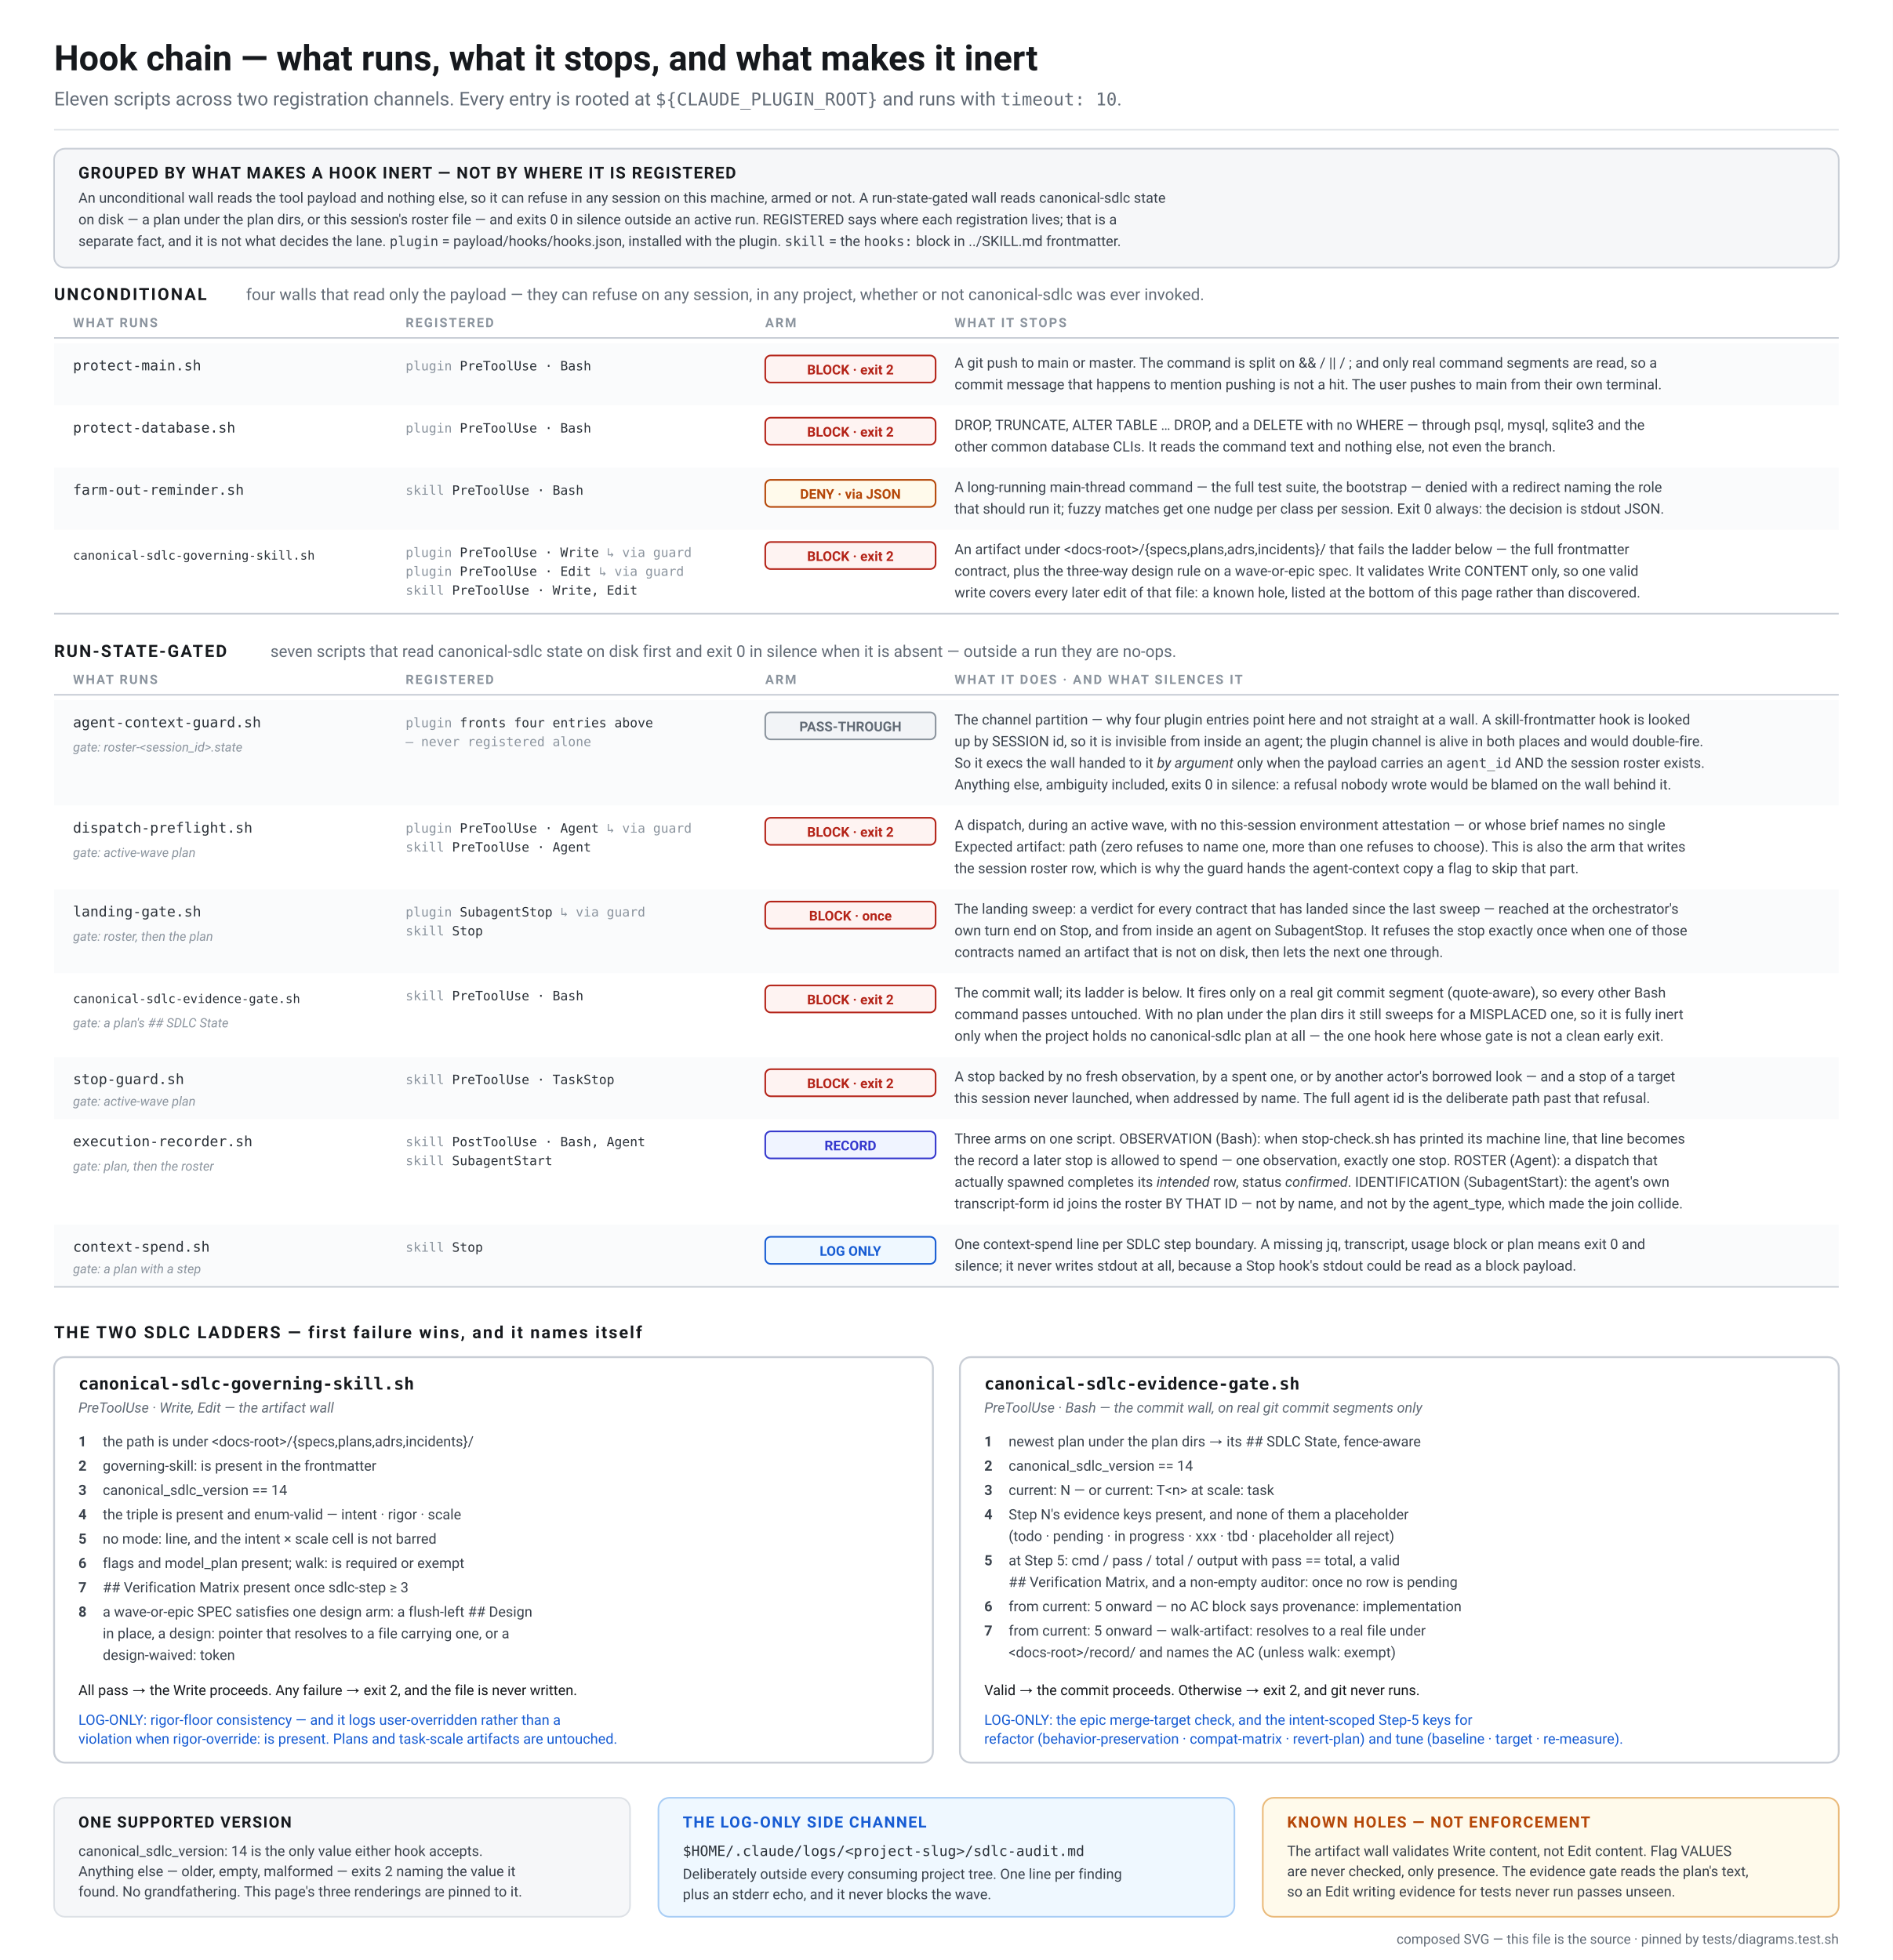
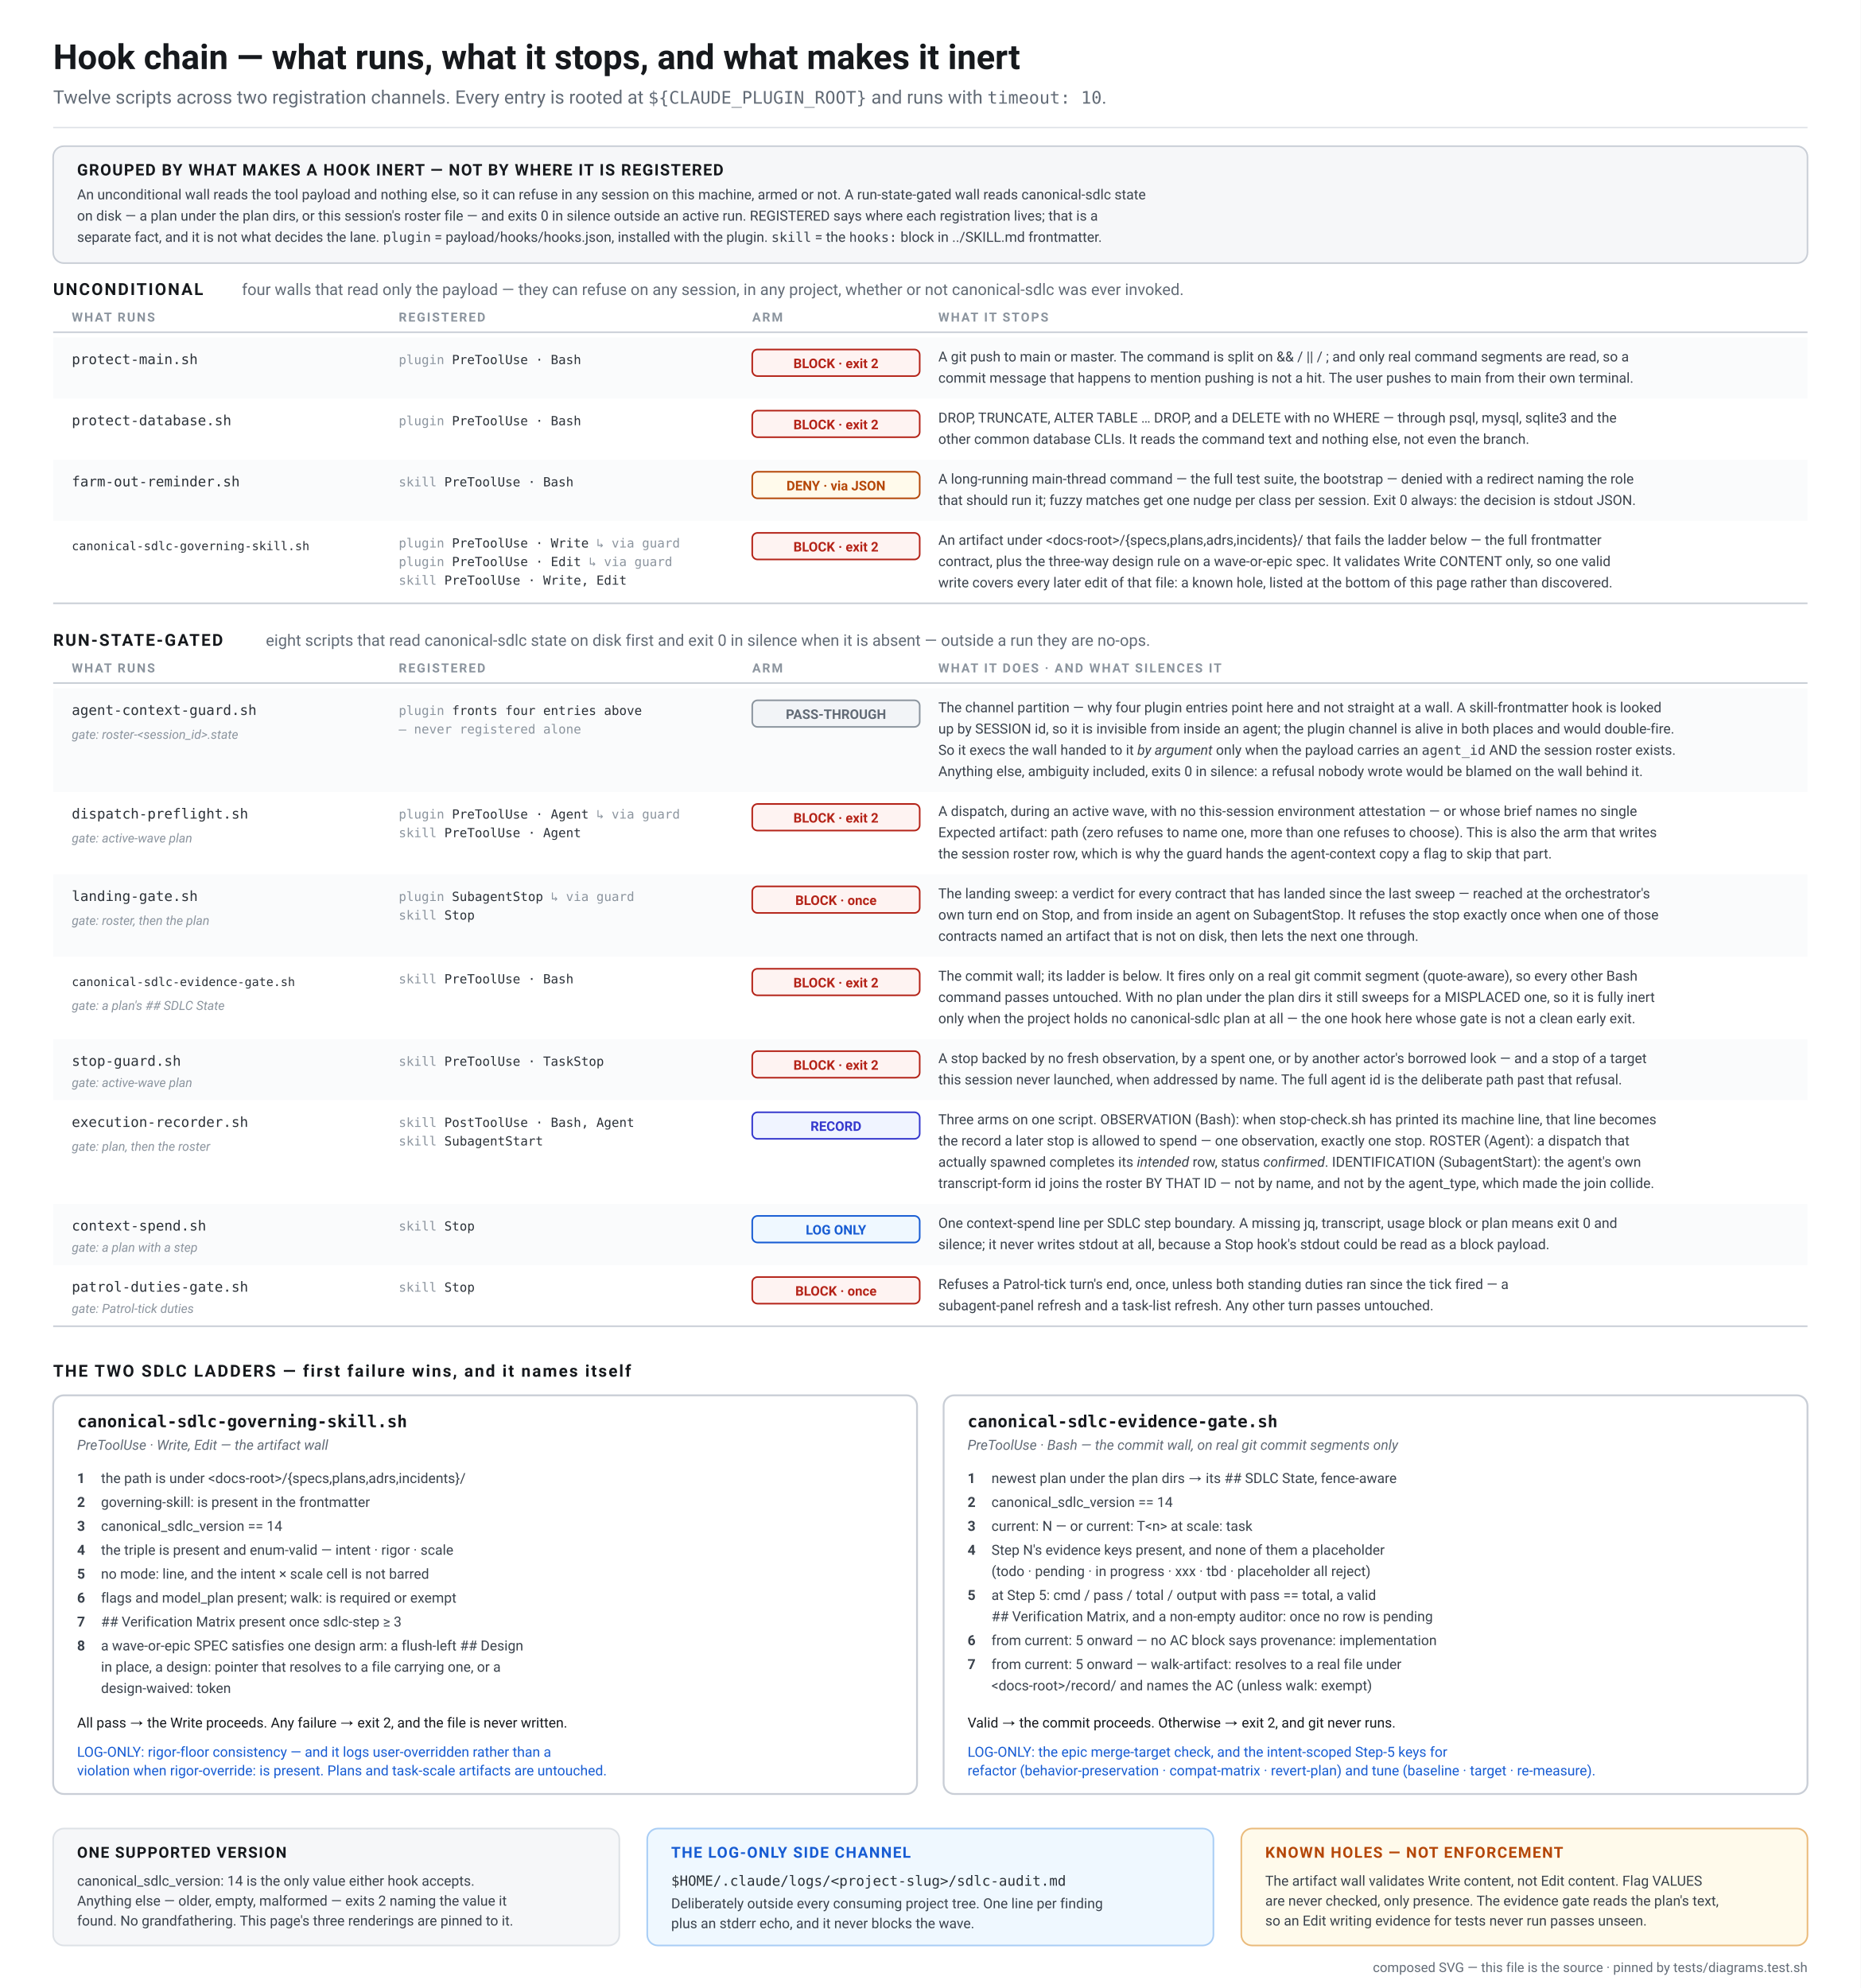
- <svg xmlns="http://www.w3.org/2000/svg" width="1400" height="1450" viewBox="0 0 1400 1450" font-family="ui-sans-serif, -apple-system, BlinkMacSystemFont, 'Segoe UI', Roboto, Helvetica, Arial, sans-serif">
-   <rect x="0" y="0" width="1400" height="1450" fill="#ffffff" />
+ <svg xmlns="http://www.w3.org/2000/svg" width="1400" height="1496" viewBox="0 0 1400 1496" font-family="ui-sans-serif, -apple-system, BlinkMacSystemFont, 'Segoe UI', Roboto, Helvetica, Arial, sans-serif">
+   <rect x="0" y="0" width="1400" height="1496" fill="#ffffff" />
  <text x="40" y="52" font-size="26" font-weight="700" fill="#16191d">Hook chain — what runs, what it stops, and what makes it inert</text>
-   <text x="40" y="78" font-size="14" fill="#626b76">Eleven scripts across two registration channels. Every entry is rooted at <tspan font-family="ui-monospace, SFMono-Regular, Menlo, Consolas, monospace" font-size="13">${CLAUDE_PLUGIN_ROOT}</tspan> and runs with <tspan font-family="ui-monospace, SFMono-Regular, Menlo, Consolas, monospace" font-size="13">timeout: 10</tspan>.</text>
+   <text x="40" y="78" font-size="14" fill="#626b76">Twelve scripts across two registration channels. Every entry is rooted at <tspan font-family="ui-monospace, SFMono-Regular, Menlo, Consolas, monospace" font-size="13">${CLAUDE_PLUGIN_ROOT}</tspan> and runs with <tspan font-family="ui-monospace, SFMono-Regular, Menlo, Consolas, monospace" font-size="13">timeout: 10</tspan>.</text>
  <line x1="40" y1="96" x2="1360" y2="96" stroke="#dde1e6" stroke-width="1" />
  <rect x="40" y="110" width="1320" height="88" rx="8" fill="#f6f7f9" stroke="#c9ced6" stroke-width="1.2" />
  <text x="58" y="132" font-size="12" font-weight="700" letter-spacing="0.8" fill="#16191d">GROUPED BY WHAT MAKES A HOOK INERT — NOT BY WHERE IT IS REGISTERED</text>
  <text x="58" y="150" font-size="10.5" fill="#3a424c">An unconditional wall reads the tool payload and nothing else, so it can refuse in any session on this machine, armed or not. A run-state-gated wall reads canonical-sdlc state</text>
  <text x="58" y="166" font-size="10.5" fill="#3a424c">on disk — a plan under the plan dirs, or this session's roster file — and exits 0 in silence outside an active run. REGISTERED says where each registration lives; that is a</text>
  <text x="58" y="182" font-size="10.5" fill="#3a424c">separate fact, and it is not what decides the lane. <tspan font-family="ui-monospace, SFMono-Regular, Menlo, Consolas, monospace" font-size="10">plugin</tspan> = payload/hooks/hooks.json, installed with the plugin. <tspan font-family="ui-monospace, SFMono-Regular, Menlo, Consolas, monospace" font-size="10">skill</tspan> = the <tspan font-family="ui-monospace, SFMono-Regular, Menlo, Consolas, monospace" font-size="10">hooks:</tspan> block in ../SKILL.md frontmatter.</text>
  <text x="40" y="222" font-size="12.5" font-weight="700" letter-spacing="1.2" fill="#16191d">UNCONDITIONAL</text>
  <text x="182" y="222" font-size="12" fill="#626b76">four walls that read only the payload — they can refuse on any session, in any project, whether or not canonical-sdlc was ever invoked.</text>
  <text x="54" y="242" font-size="9.5" font-weight="700" letter-spacing="1.1" fill="#8b949e">WHAT RUNS</text>
  <text x="300" y="242" font-size="9.5" font-weight="700" letter-spacing="1.1" fill="#8b949e">REGISTERED</text>
  <text x="566" y="242" font-size="9.5" font-weight="700" letter-spacing="1.1" fill="#8b949e">ARM</text>
  <text x="706" y="242" font-size="9.5" font-weight="700" letter-spacing="1.1" fill="#8b949e">WHAT IT STOPS</text>
  <line x1="40" y1="250" x2="1360" y2="250" stroke="#c9ced6" stroke-width="1.2" />
  <rect x="40" y="254" width="1320" height="46" fill="#fafbfc" />
  <text x="54" y="274" font-size="10.5" font-family="ui-monospace, SFMono-Regular, Menlo, Consolas, monospace" fill="#2b3138">protect-main.sh</text>
  <text class="hook-entry" data-event="PreToolUse" data-matcher="Bash" data-guard="" data-hook="protect-main.sh" x="300" y="274" font-size="9.5" font-family="ui-monospace, SFMono-Regular, Menlo, Consolas, monospace" fill="#2b3138">
    <tspan fill="#8b949e">plugin</tspan> PreToolUse · Bash</text>
  <rect x="566" y="263" width="126" height="20" rx="4" fill="#fef3f2" stroke="#b42318" stroke-width="1.2" />
  <text x="629" y="277" font-size="10" font-weight="600" fill="#b42318" text-anchor="middle">BLOCK · exit 2</text>
  <text x="706" y="272" font-size="10.5" fill="#3a424c">A git push to main or master. The command is split on &amp;&amp; / || / ; and only real command segments are read, so a</text>
  <text x="706" y="288" font-size="10.5" fill="#3a424c">commit message that happens to mention pushing is not a hit. The user pushes to main from their own terminal.</text>
  <rect x="40" y="300" width="1320" height="46" fill="#ffffff" />
  <text x="54" y="320" font-size="10.5" font-family="ui-monospace, SFMono-Regular, Menlo, Consolas, monospace" fill="#2b3138">protect-database.sh</text>
  <text class="hook-entry" data-event="PreToolUse" data-matcher="Bash" data-guard="" data-hook="protect-database.sh" x="300" y="320" font-size="9.5" font-family="ui-monospace, SFMono-Regular, Menlo, Consolas, monospace" fill="#2b3138">
    <tspan fill="#8b949e">plugin</tspan> PreToolUse · Bash</text>
  <rect x="566" y="309" width="126" height="20" rx="4" fill="#fef3f2" stroke="#b42318" stroke-width="1.2" />
  <text x="629" y="323" font-size="10" font-weight="600" fill="#b42318" text-anchor="middle">BLOCK · exit 2</text>
  <text x="706" y="318" font-size="10.5" fill="#3a424c">DROP, TRUNCATE, ALTER TABLE … DROP, and a DELETE with no WHERE — through psql, mysql, sqlite3 and the</text>
  <text x="706" y="334" font-size="10.5" fill="#3a424c">other common database CLIs. It reads the command text and nothing else, not even the branch.</text>
  <rect x="40" y="346" width="1320" height="46" fill="#fafbfc" />
  <text x="54" y="366" font-size="10.5" font-family="ui-monospace, SFMono-Regular, Menlo, Consolas, monospace" fill="#2b3138">farm-out-reminder.sh</text>
  <text class="armed-entry" data-hook="farm-out-reminder.sh" x="300" y="366" font-size="9.5" font-family="ui-monospace, SFMono-Regular, Menlo, Consolas, monospace" fill="#2b3138">
    <tspan fill="#8b949e">skill</tspan> PreToolUse · Bash</text>
  <rect x="566" y="355" width="126" height="20" rx="4" fill="#fffaeb" stroke="#b54708" stroke-width="1.2" />
  <text x="629" y="369" font-size="10" font-weight="600" fill="#b54708" text-anchor="middle">DENY · via JSON</text>
  <text x="706" y="364" font-size="10.5" fill="#3a424c">A long-running main-thread command — the full test suite, the bootstrap — denied with a redirect naming the role</text>
  <text x="706" y="380" font-size="10.5" fill="#3a424c">that should run it; fuzzy matches get one nudge per class per session. Exit 0 always: the decision is stdout JSON.</text>
  <rect x="40" y="392" width="1320" height="62" fill="#ffffff" />
  <text x="54" y="414" font-size="9" font-family="ui-monospace, SFMono-Regular, Menlo, Consolas, monospace" fill="#2b3138">canonical-sdlc-governing-skill.sh</text>
  <text class="hook-entry" data-event="PreToolUse" data-matcher="Write" data-guard="agent-context-guard.sh" data-hook="canonical-sdlc-governing-skill.sh" x="300" y="412" font-size="9.5" font-family="ui-monospace, SFMono-Regular, Menlo, Consolas, monospace" fill="#2b3138">
    <tspan fill="#8b949e">plugin</tspan> PreToolUse · Write <tspan fill="#8b949e">↳ via guard</tspan>
  </text>
  <text class="hook-entry" data-event="PreToolUse" data-matcher="Edit" data-guard="agent-context-guard.sh" data-hook="canonical-sdlc-governing-skill.sh" x="300" y="426" font-size="9.5" font-family="ui-monospace, SFMono-Regular, Menlo, Consolas, monospace" fill="#2b3138">
    <tspan fill="#8b949e">plugin</tspan> PreToolUse · Edit <tspan fill="#8b949e">↳ via guard</tspan>
  </text>
  <text class="armed-entry" data-hook="canonical-sdlc-governing-skill.sh" x="300" y="440" font-size="9.5" font-family="ui-monospace, SFMono-Regular, Menlo, Consolas, monospace" fill="#2b3138">
    <tspan fill="#8b949e">skill</tspan> PreToolUse · Write, Edit</text>
  <rect x="566" y="401" width="126" height="20" rx="4" fill="#fef3f2" stroke="#b42318" stroke-width="1.2" />
  <text x="629" y="415" font-size="10" font-weight="600" fill="#b42318" text-anchor="middle">BLOCK · exit 2</text>
  <text x="706" y="410" font-size="10.5" fill="#3a424c">An artifact under &lt;docs-root&gt;/{specs,plans,adrs,incidents}/ that fails the ladder below — the full frontmatter</text>
  <text x="706" y="426" font-size="10.5" fill="#3a424c">contract, plus the three-way design rule on a wave-or-epic spec. It validates Write CONTENT only, so one valid</text>
  <text x="706" y="442" font-size="10.5" fill="#3a424c">write covers every later edit of that file: a known hole, listed at the bottom of this page rather than discovered.</text>
  <line x1="40" y1="454" x2="1360" y2="454" stroke="#c9ced6" stroke-width="1.2" />
  <text x="40" y="486" font-size="12.5" font-weight="700" letter-spacing="1.2" fill="#16191d">RUN-STATE-GATED</text>
-   <text x="200" y="486" font-size="12" fill="#626b76">seven scripts that read canonical-sdlc state on disk first and exit 0 in silence when it is absent — outside a run they are no-ops.</text>
+   <text x="200" y="486" font-size="12" fill="#626b76">eight scripts that read canonical-sdlc state on disk first and exit 0 in silence when it is absent — outside a run they are no-ops.</text>
  <text x="54" y="506" font-size="9.5" font-weight="700" letter-spacing="1.1" fill="#8b949e">WHAT RUNS</text>
  <text x="300" y="506" font-size="9.5" font-weight="700" letter-spacing="1.1" fill="#8b949e">REGISTERED</text>
  <text x="566" y="506" font-size="9.5" font-weight="700" letter-spacing="1.1" fill="#8b949e">ARM</text>
  <text x="706" y="506" font-size="9.5" font-weight="700" letter-spacing="1.1" fill="#8b949e">WHAT IT DOES · AND WHAT SILENCES IT</text>
  <line x1="40" y1="514" x2="1360" y2="514" stroke="#c9ced6" stroke-width="1.2" />
  <rect x="40" y="518" width="1320" height="78" fill="#fafbfc" />
  <text x="54" y="538" font-size="10.5" font-family="ui-monospace, SFMono-Regular, Menlo, Consolas, monospace" fill="#2b3138">agent-context-guard.sh</text>
  <text x="54" y="556" font-size="9.5" font-style="italic" fill="#8b949e">gate: roster-&lt;session_id&gt;.state</text>
  <text x="300" y="538" font-size="9.5" font-family="ui-monospace, SFMono-Regular, Menlo, Consolas, monospace" fill="#2b3138">
    <tspan fill="#8b949e">plugin</tspan> fronts four entries above</text>
  <text x="300" y="552" font-size="9.5" font-family="ui-monospace, SFMono-Regular, Menlo, Consolas, monospace" fill="#8b949e">— never registered alone</text>
  <rect x="566" y="527" width="126" height="20" rx="4" fill="#f2f4f7" stroke="#8b949e" stroke-width="1.2" />
  <text x="629" y="541" font-size="10" font-weight="600" fill="#626b76" text-anchor="middle">PASS-THROUGH</text>
  <text x="706" y="536" font-size="10.5" fill="#3a424c">The channel partition — why four plugin entries point here and not straight at a wall. A skill-frontmatter hook is looked</text>
  <text x="706" y="552" font-size="10.5" fill="#3a424c">up by SESSION id, so it is invisible from inside an agent; the plugin channel is alive in both places and would double-fire.</text>
  <text x="706" y="568" font-size="10.5" fill="#3a424c">So it execs the wall handed to it <tspan font-style="italic">by argument</tspan> only when the payload carries an <tspan font-family="ui-monospace, SFMono-Regular, Menlo, Consolas, monospace" font-size="10">agent_id</tspan> AND the session roster exists.</text>
  <text x="706" y="584" font-size="10.5" fill="#3a424c">Anything else, ambiguity included, exits 0 in silence: a refusal nobody wrote would be blamed on the wall behind it.</text>
  <rect x="40" y="596" width="1320" height="62" fill="#ffffff" />
  <text x="54" y="616" font-size="10.5" font-family="ui-monospace, SFMono-Regular, Menlo, Consolas, monospace" fill="#2b3138">dispatch-preflight.sh</text>
  <text x="54" y="634" font-size="9.5" font-style="italic" fill="#8b949e">gate: active-wave plan</text>
  <text class="hook-entry" data-event="PreToolUse" data-matcher="Agent" data-guard="agent-context-guard.sh" data-hook="dispatch-preflight.sh" x="300" y="616" font-size="9.5" font-family="ui-monospace, SFMono-Regular, Menlo, Consolas, monospace" fill="#2b3138">
    <tspan fill="#8b949e">plugin</tspan> PreToolUse · Agent <tspan fill="#8b949e">↳ via guard</tspan>
  </text>
  <text class="armed-entry" data-hook="dispatch-preflight.sh" x="300" y="630" font-size="9.5" font-family="ui-monospace, SFMono-Regular, Menlo, Consolas, monospace" fill="#2b3138">
    <tspan fill="#8b949e">skill</tspan> PreToolUse · Agent</text>
  <rect x="566" y="605" width="126" height="20" rx="4" fill="#fef3f2" stroke="#b42318" stroke-width="1.2" />
  <text x="629" y="619" font-size="10" font-weight="600" fill="#b42318" text-anchor="middle">BLOCK · exit 2</text>
  <text x="706" y="614" font-size="10.5" fill="#3a424c">A dispatch, during an active wave, with no this-session environment attestation — or whose brief names no single</text>
  <text x="706" y="630" font-size="10.5" fill="#3a424c">Expected artifact: path (zero refuses to name one, more than one refuses to choose). This is also the arm that writes</text>
  <text x="706" y="646" font-size="10.5" fill="#3a424c">the session roster row, which is why the guard hands the agent-context copy a flag to skip that part.</text>
  <rect x="40" y="658" width="1320" height="62" fill="#fafbfc" />
  <text x="54" y="678" font-size="10.5" font-family="ui-monospace, SFMono-Regular, Menlo, Consolas, monospace" fill="#2b3138">landing-gate.sh</text>
  <text x="54" y="696" font-size="9.5" font-style="italic" fill="#8b949e">gate: roster, then the plan</text>
  <text class="hook-entry" data-event="SubagentStop" data-matcher="" data-guard="agent-context-guard.sh" data-hook="landing-gate.sh" x="300" y="678" font-size="9.5" font-family="ui-monospace, SFMono-Regular, Menlo, Consolas, monospace" fill="#2b3138">
    <tspan fill="#8b949e">plugin</tspan> SubagentStop <tspan fill="#8b949e">↳ via guard</tspan>
  </text>
  <text class="armed-entry" data-hook="landing-gate.sh" x="300" y="692" font-size="9.5" font-family="ui-monospace, SFMono-Regular, Menlo, Consolas, monospace" fill="#2b3138">
    <tspan fill="#8b949e">skill</tspan> Stop</text>
  <rect x="566" y="667" width="126" height="20" rx="4" fill="#fef3f2" stroke="#b42318" stroke-width="1.2" />
  <text x="629" y="681" font-size="10" font-weight="600" fill="#b42318" text-anchor="middle">BLOCK · once</text>
  <text x="706" y="676" font-size="10.5" fill="#3a424c">The landing sweep: a verdict for every contract that has landed since the last sweep — reached at the orchestrator's</text>
  <text x="706" y="692" font-size="10.5" fill="#3a424c">own turn end on Stop, and from inside an agent on SubagentStop. It refuses the stop exactly once when one of those</text>
  <text x="706" y="708" font-size="10.5" fill="#3a424c">contracts named an artifact that is not on disk, then lets the next one through.</text>
  <rect x="40" y="720" width="1320" height="62" fill="#ffffff" />
  <text x="54" y="742" font-size="9" font-family="ui-monospace, SFMono-Regular, Menlo, Consolas, monospace" fill="#2b3138">canonical-sdlc-evidence-gate.sh</text>
  <text x="54" y="760" font-size="9.5" font-style="italic" fill="#8b949e">gate: a plan's ## SDLC State</text>
  <text class="armed-entry" data-hook="canonical-sdlc-evidence-gate.sh" x="300" y="740" font-size="9.5" font-family="ui-monospace, SFMono-Regular, Menlo, Consolas, monospace" fill="#2b3138">
    <tspan fill="#8b949e">skill</tspan> PreToolUse · Bash</text>
  <rect x="566" y="729" width="126" height="20" rx="4" fill="#fef3f2" stroke="#b42318" stroke-width="1.2" />
  <text x="629" y="743" font-size="10" font-weight="600" fill="#b42318" text-anchor="middle">BLOCK · exit 2</text>
  <text x="706" y="738" font-size="10.5" fill="#3a424c">The commit wall; its ladder is below. It fires only on a real git commit segment (quote-aware), so every other Bash</text>
  <text x="706" y="754" font-size="10.5" fill="#3a424c">command passes untouched. With no plan under the plan dirs it still sweeps for a MISPLACED one, so it is fully inert</text>
  <text x="706" y="770" font-size="10.5" fill="#3a424c">only when the project holds no canonical-sdlc plan at all — the one hook here whose gate is not a clean early exit.</text>
  <rect x="40" y="782" width="1320" height="46" fill="#fafbfc" />
  <text x="54" y="802" font-size="10.5" font-family="ui-monospace, SFMono-Regular, Menlo, Consolas, monospace" fill="#2b3138">stop-guard.sh</text>
  <text x="54" y="818" font-size="9.5" font-style="italic" fill="#8b949e">gate: active-wave plan</text>
  <text class="armed-entry" data-hook="stop-guard.sh" x="300" y="802" font-size="9.5" font-family="ui-monospace, SFMono-Regular, Menlo, Consolas, monospace" fill="#2b3138">
    <tspan fill="#8b949e">skill</tspan> PreToolUse · TaskStop</text>
  <rect x="566" y="791" width="126" height="20" rx="4" fill="#fef3f2" stroke="#b42318" stroke-width="1.2" />
  <text x="629" y="805" font-size="10" font-weight="600" fill="#b42318" text-anchor="middle">BLOCK · exit 2</text>
  <text x="706" y="800" font-size="10.5" fill="#3a424c">A stop backed by no fresh observation, by a spent one, or by another actor's borrowed look — and a stop of a target</text>
  <text x="706" y="816" font-size="10.5" fill="#3a424c">this session never launched, when addressed by name. The full agent id is the deliberate path past that refusal.</text>
  <rect x="40" y="828" width="1320" height="78" fill="#ffffff" />
  <text x="54" y="848" font-size="10.5" font-family="ui-monospace, SFMono-Regular, Menlo, Consolas, monospace" fill="#2b3138">execution-recorder.sh</text>
  <text x="54" y="866" font-size="9.5" font-style="italic" fill="#8b949e">gate: plan, then the roster</text>
  <text class="armed-entry" data-hook="execution-recorder.sh" x="300" y="848" font-size="9.5" font-family="ui-monospace, SFMono-Regular, Menlo, Consolas, monospace" fill="#2b3138">
    <tspan fill="#8b949e">skill</tspan> PostToolUse · Bash, Agent</text>
  <text x="300" y="862" font-size="9.5" font-family="ui-monospace, SFMono-Regular, Menlo, Consolas, monospace" fill="#2b3138">
    <tspan fill="#8b949e">skill</tspan> SubagentStart</text>
  <rect x="566" y="837" width="126" height="20" rx="4" fill="#f0f4ff" stroke="#3538cd" stroke-width="1.2" />
  <text x="629" y="851" font-size="10" font-weight="600" fill="#3538cd" text-anchor="middle">RECORD</text>
  <text x="706" y="846" font-size="10.5" fill="#3a424c">Three arms on one script. OBSERVATION (Bash): when stop-check.sh has printed its machine line, that line becomes</text>
  <text x="706" y="862" font-size="10.5" fill="#3a424c">the record a later stop is allowed to spend — one observation, exactly one stop. ROSTER (Agent): a dispatch that</text>
  <text x="706" y="878" font-size="10.5" fill="#3a424c">actually spawned completes its <tspan font-style="italic">intended</tspan> row, status <tspan font-style="italic">confirmed</tspan>. IDENTIFICATION (SubagentStart): the agent's own</text>
  <text x="706" y="894" font-size="10.5" fill="#3a424c">transcript-form id joins the roster BY THAT ID — not by name, and not by the agent_type, which made the join collide.</text>
  <rect x="40" y="906" width="1320" height="46" fill="#fafbfc" />
  <text x="54" y="926" font-size="10.5" font-family="ui-monospace, SFMono-Regular, Menlo, Consolas, monospace" fill="#2b3138">context-spend.sh</text>
  <text x="54" y="942" font-size="9.5" font-style="italic" fill="#8b949e">gate: a plan with a step</text>
  <text class="armed-entry" data-hook="context-spend.sh" x="300" y="926" font-size="9.5" font-family="ui-monospace, SFMono-Regular, Menlo, Consolas, monospace" fill="#2b3138">
    <tspan fill="#8b949e">skill</tspan> Stop</text>
  <rect x="566" y="915" width="126" height="20" rx="4" fill="#eff8ff" stroke="#175cd3" stroke-width="1.2" />
  <text x="629" y="929" font-size="10" font-weight="600" fill="#175cd3" text-anchor="middle">LOG ONLY</text>
  <text x="706" y="924" font-size="10.5" fill="#3a424c">One context-spend line per SDLC step boundary. A missing jq, transcript, usage block or plan means exit 0 and</text>
  <text x="706" y="940" font-size="10.5" fill="#3a424c">silence; it never writes stdout at all, because a Stop hook's stdout could be read as a block payload.</text>
-   <line x1="40" y1="952" x2="1360" y2="952" stroke="#c9ced6" stroke-width="1.2" />
-   <text x="40" y="990" font-size="12.5" font-weight="700" letter-spacing="1.2" fill="#16191d">THE TWO SDLC LADDERS — first failure wins, and it names itself</text>
-   <rect x="40" y="1004" width="650" height="300" rx="8" fill="#ffffff" stroke="#c9ced6" stroke-width="1.4" />
-   <text x="58" y="1028" font-size="12.5" font-weight="700" font-family="ui-monospace, SFMono-Regular, Menlo, Consolas, monospace" fill="#16191d">canonical-sdlc-governing-skill.sh</text>
-   <text x="58" y="1045" font-size="10.5" font-style="italic" fill="#626b76">PreToolUse · Write, Edit — the artifact wall</text>
-   <text x="58" y="1070" font-size="10.5" font-weight="700" fill="#3a424c">1</text>
-   <text x="76" y="1070" font-size="10.5" fill="#3a424c">the path is under &lt;docs-root&gt;/{specs,plans,adrs,incidents}/</text>
-   <text x="58" y="1088" font-size="10.5" font-weight="700" fill="#3a424c">2</text>
-   <text x="76" y="1088" font-size="10.5" fill="#3a424c">governing-skill: is present in the frontmatter</text>
-   <text x="58" y="1106" font-size="10.5" font-weight="700" fill="#3a424c">3</text>
-   <text class="version-pin" data-pin="hook-chain-governing-ladder" x="76" y="1106" font-size="10.5" fill="#3a424c">canonical_sdlc_version == 14</text>
-   <text x="58" y="1124" font-size="10.5" font-weight="700" fill="#3a424c">4</text>
-   <text x="76" y="1124" font-size="10.5" fill="#3a424c">the triple is present and enum-valid — intent · rigor · scale</text>
-   <text x="58" y="1142" font-size="10.5" font-weight="700" fill="#3a424c">5</text>
-   <text x="76" y="1142" font-size="10.5" fill="#3a424c">no mode: line, and the intent × scale cell is not barred</text>
-   <text x="58" y="1160" font-size="10.5" font-weight="700" fill="#3a424c">6</text>
-   <text x="76" y="1160" font-size="10.5" fill="#3a424c">flags and model_plan present; walk: is required or exempt</text>
-   <text x="58" y="1178" font-size="10.5" font-weight="700" fill="#3a424c">7</text>
-   <text x="76" y="1178" font-size="10.5" fill="#3a424c">## Verification Matrix present once sdlc-step ≥ 3</text>
-   <text x="58" y="1196" font-size="10.5" font-weight="700" fill="#3a424c">8</text>
-   <text x="76" y="1196" font-size="10.5" fill="#3a424c">a wave-or-epic SPEC satisfies one design arm: a flush-left ## Design</text>
-   <text x="76" y="1212" font-size="10.5" fill="#3a424c">in place, a design: pointer that resolves to a file carrying one, or a</text>
-   <text x="76" y="1228" font-size="10.5" fill="#3a424c">design-waived: token</text>
-   <text x="58" y="1254" font-size="10.5" fill="#16191d">All pass → the Write proceeds. Any failure → exit 2, and the file is never written.</text>
-   <text x="58" y="1276" font-size="10.5" fill="#175cd3">LOG-ONLY: rigor-floor consistency — and it logs user-overridden rather than a</text>
-   <text x="58" y="1290" font-size="10.5" fill="#175cd3">violation when rigor-override: is present. Plans and task-scale artifacts are untouched.</text>
-   <rect x="710" y="1004" width="650" height="300" rx="8" fill="#ffffff" stroke="#c9ced6" stroke-width="1.4" />
-   <text x="728" y="1028" font-size="12.5" font-weight="700" font-family="ui-monospace, SFMono-Regular, Menlo, Consolas, monospace" fill="#16191d">canonical-sdlc-evidence-gate.sh</text>
-   <text x="728" y="1045" font-size="10.5" font-style="italic" fill="#626b76">PreToolUse · Bash — the commit wall, on real git commit segments only</text>
-   <text x="728" y="1070" font-size="10.5" font-weight="700" fill="#3a424c">1</text>
-   <text x="746" y="1070" font-size="10.5" fill="#3a424c">newest plan under the plan dirs → its ## SDLC State, fence-aware</text>
-   <text x="728" y="1088" font-size="10.5" font-weight="700" fill="#3a424c">2</text>
-   <text class="version-pin" data-pin="hook-chain-evidence-ladder" x="746" y="1088" font-size="10.5" fill="#3a424c">canonical_sdlc_version == 14</text>
-   <text x="728" y="1106" font-size="10.5" font-weight="700" fill="#3a424c">3</text>
-   <text x="746" y="1106" font-size="10.5" fill="#3a424c">current: N — or current: T&lt;n&gt; at scale: task</text>
-   <text x="728" y="1124" font-size="10.5" font-weight="700" fill="#3a424c">4</text>
-   <text x="746" y="1124" font-size="10.5" fill="#3a424c">Step N's evidence keys present, and none of them a placeholder</text>
-   <text x="746" y="1140" font-size="10.5" fill="#3a424c">(todo · pending · in progress · xxx · tbd · placeholder all reject)</text>
-   <text x="728" y="1158" font-size="10.5" font-weight="700" fill="#3a424c">5</text>
-   <text x="746" y="1158" font-size="10.5" fill="#3a424c">at Step 5: cmd / pass / total / output with pass == total, a valid</text>
-   <text x="746" y="1174" font-size="10.5" fill="#3a424c">## Verification Matrix, and a non-empty auditor: once no row is pending</text>
-   <text x="728" y="1192" font-size="10.5" font-weight="700" fill="#3a424c">6</text>
-   <text x="746" y="1192" font-size="10.5" fill="#3a424c">from current: 5 onward — no AC block says provenance: implementation</text>
-   <text x="728" y="1210" font-size="10.5" font-weight="700" fill="#3a424c">7</text>
-   <text x="746" y="1210" font-size="10.5" fill="#3a424c">from current: 5 onward — walk-artifact: resolves to a real file under</text>
-   <text x="746" y="1226" font-size="10.5" fill="#3a424c">&lt;docs-root&gt;/record/ and names the AC (unless walk: exempt)</text>
-   <text x="728" y="1254" font-size="10.5" fill="#16191d">Valid → the commit proceeds. Otherwise → exit 2, and git never runs.</text>
-   <text x="728" y="1276" font-size="10.5" fill="#175cd3">LOG-ONLY: the epic merge-target check, and the intent-scoped Step-5 keys for</text>
-   <text x="728" y="1290" font-size="10.5" fill="#175cd3">refactor (behavior-preservation · compat-matrix · revert-plan) and tune (baseline · target · re-measure).</text>
-   <rect x="40" y="1330" width="426" height="88" rx="8" fill="#f6f7f9" stroke="#dde1e6" stroke-width="1.2" />
-   <text x="58" y="1352" font-size="11.5" font-weight="700" letter-spacing="0.8" fill="#16191d">ONE SUPPORTED VERSION</text>
-   <text class="version-pin" data-pin="hook-chain-version-callout" x="58" y="1373" font-size="10.5" fill="#3a424c">canonical_sdlc_version: 14 is the only value either hook accepts.</text>
-   <text x="58" y="1388" font-size="10.5" fill="#3a424c">Anything else — older, empty, malformed — exits 2 naming the value it</text>
-   <text x="58" y="1403" font-size="10.5" fill="#3a424c">found. No grandfathering. This page's three renderings are pinned to it.</text>
-   <rect x="487" y="1330" width="426" height="88" rx="8" fill="#eff8ff" stroke="#a8cdf5" stroke-width="1.2" />
-   <text x="505" y="1352" font-size="11.5" font-weight="700" letter-spacing="0.8" fill="#175cd3">THE LOG-ONLY SIDE CHANNEL</text>
-   <text x="505" y="1373" font-size="10.5" font-family="ui-monospace, SFMono-Regular, Menlo, Consolas, monospace" fill="#2b3138">$HOME/.claude/logs/&lt;project-slug&gt;/sdlc-audit.md</text>
-   <text x="505" y="1390" font-size="10.5" fill="#3a424c">Deliberately outside every consuming project tree. One line per finding</text>
-   <text x="505" y="1405" font-size="10.5" fill="#3a424c">plus an stderr echo, and it never blocks the wave.</text>
-   <rect x="934" y="1330" width="426" height="88" rx="8" fill="#fffaeb" stroke="#eaba7a" stroke-width="1.2" />
-   <text x="952" y="1352" font-size="11.5" font-weight="700" letter-spacing="0.8" fill="#b54708">KNOWN HOLES — NOT ENFORCEMENT</text>
-   <text x="952" y="1373" font-size="10.5" fill="#3a424c">The artifact wall validates Write content, not Edit content. Flag VALUES</text>
-   <text x="952" y="1388" font-size="10.5" fill="#3a424c">are never checked, only presence. The evidence gate reads the plan's text,</text>
-   <text x="952" y="1403" font-size="10.5" fill="#3a424c">so an Edit writing evidence for tests never run passes unseen.</text>
-   <text x="1360" y="1438" font-size="10" text-anchor="end" fill="#626b76">composed SVG — this file is the source · pinned by tests/diagrams.test.sh</text>
+   <rect x="40" y="952" width="1320" height="46" fill="#ffffff" />
+   <text x="54" y="972" font-size="10.5" font-family="ui-monospace, SFMono-Regular, Menlo, Consolas, monospace" fill="#2b3138">patrol-duties-gate.sh</text>
+   <text x="54" y="988" font-size="9.5" font-style="italic" fill="#8b949e">gate: Patrol-tick duties</text>
+   <text class="armed-entry" data-hook="patrol-duties-gate.sh" x="300" y="972" font-size="9.5" font-family="ui-monospace, SFMono-Regular, Menlo, Consolas, monospace" fill="#2b3138">
+     <tspan fill="#8b949e">skill</tspan> Stop</text>
+   <rect x="566" y="961" width="126" height="20" rx="4" fill="#fef3f2" stroke="#b42318" stroke-width="1.2" />
+   <text x="629" y="975" font-size="10" font-weight="600" fill="#b42318" text-anchor="middle">BLOCK · once</text>
+   <text x="706" y="970" font-size="10.5" fill="#3a424c">Refuses a Patrol-tick turn's end, once, unless both standing duties ran since the tick fired — a</text>
+   <text x="706" y="986" font-size="10.5" fill="#3a424c">subagent-panel refresh and a task-list refresh. Any other turn passes untouched.</text>
+   <line x1="40" y1="998" x2="1360" y2="998" stroke="#c9ced6" stroke-width="1.2" />
+   <text x="40" y="1036" font-size="12.5" font-weight="700" letter-spacing="1.2" fill="#16191d">THE TWO SDLC LADDERS — first failure wins, and it names itself</text>
+   <rect x="40" y="1050" width="650" height="300" rx="8" fill="#ffffff" stroke="#c9ced6" stroke-width="1.4" />
+   <text x="58" y="1074" font-size="12.5" font-weight="700" font-family="ui-monospace, SFMono-Regular, Menlo, Consolas, monospace" fill="#16191d">canonical-sdlc-governing-skill.sh</text>
+   <text x="58" y="1091" font-size="10.5" font-style="italic" fill="#626b76">PreToolUse · Write, Edit — the artifact wall</text>
+   <text x="58" y="1116" font-size="10.5" font-weight="700" fill="#3a424c">1</text>
+   <text x="76" y="1116" font-size="10.5" fill="#3a424c">the path is under &lt;docs-root&gt;/{specs,plans,adrs,incidents}/</text>
+   <text x="58" y="1134" font-size="10.5" font-weight="700" fill="#3a424c">2</text>
+   <text x="76" y="1134" font-size="10.5" fill="#3a424c">governing-skill: is present in the frontmatter</text>
+   <text x="58" y="1152" font-size="10.5" font-weight="700" fill="#3a424c">3</text>
+   <text class="version-pin" data-pin="hook-chain-governing-ladder" x="76" y="1152" font-size="10.5" fill="#3a424c">canonical_sdlc_version == 14</text>
+   <text x="58" y="1170" font-size="10.5" font-weight="700" fill="#3a424c">4</text>
+   <text x="76" y="1170" font-size="10.5" fill="#3a424c">the triple is present and enum-valid — intent · rigor · scale</text>
+   <text x="58" y="1188" font-size="10.5" font-weight="700" fill="#3a424c">5</text>
+   <text x="76" y="1188" font-size="10.5" fill="#3a424c">no mode: line, and the intent × scale cell is not barred</text>
+   <text x="58" y="1206" font-size="10.5" font-weight="700" fill="#3a424c">6</text>
+   <text x="76" y="1206" font-size="10.5" fill="#3a424c">flags and model_plan present; walk: is required or exempt</text>
+   <text x="58" y="1224" font-size="10.5" font-weight="700" fill="#3a424c">7</text>
+   <text x="76" y="1224" font-size="10.5" fill="#3a424c">## Verification Matrix present once sdlc-step ≥ 3</text>
+   <text x="58" y="1242" font-size="10.5" font-weight="700" fill="#3a424c">8</text>
+   <text x="76" y="1242" font-size="10.5" fill="#3a424c">a wave-or-epic SPEC satisfies one design arm: a flush-left ## Design</text>
+   <text x="76" y="1258" font-size="10.5" fill="#3a424c">in place, a design: pointer that resolves to a file carrying one, or a</text>
+   <text x="76" y="1274" font-size="10.5" fill="#3a424c">design-waived: token</text>
+   <text x="58" y="1300" font-size="10.5" fill="#16191d">All pass → the Write proceeds. Any failure → exit 2, and the file is never written.</text>
+   <text x="58" y="1322" font-size="10.5" fill="#175cd3">LOG-ONLY: rigor-floor consistency — and it logs user-overridden rather than a</text>
+   <text x="58" y="1336" font-size="10.5" fill="#175cd3">violation when rigor-override: is present. Plans and task-scale artifacts are untouched.</text>
+   <rect x="710" y="1050" width="650" height="300" rx="8" fill="#ffffff" stroke="#c9ced6" stroke-width="1.4" />
+   <text x="728" y="1074" font-size="12.5" font-weight="700" font-family="ui-monospace, SFMono-Regular, Menlo, Consolas, monospace" fill="#16191d">canonical-sdlc-evidence-gate.sh</text>
+   <text x="728" y="1091" font-size="10.5" font-style="italic" fill="#626b76">PreToolUse · Bash — the commit wall, on real git commit segments only</text>
+   <text x="728" y="1116" font-size="10.5" font-weight="700" fill="#3a424c">1</text>
+   <text x="746" y="1116" font-size="10.5" fill="#3a424c">newest plan under the plan dirs → its ## SDLC State, fence-aware</text>
+   <text x="728" y="1134" font-size="10.5" font-weight="700" fill="#3a424c">2</text>
+   <text class="version-pin" data-pin="hook-chain-evidence-ladder" x="746" y="1134" font-size="10.5" fill="#3a424c">canonical_sdlc_version == 14</text>
+   <text x="728" y="1152" font-size="10.5" font-weight="700" fill="#3a424c">3</text>
+   <text x="746" y="1152" font-size="10.5" fill="#3a424c">current: N — or current: T&lt;n&gt; at scale: task</text>
+   <text x="728" y="1170" font-size="10.5" font-weight="700" fill="#3a424c">4</text>
+   <text x="746" y="1170" font-size="10.5" fill="#3a424c">Step N's evidence keys present, and none of them a placeholder</text>
+   <text x="746" y="1186" font-size="10.5" fill="#3a424c">(todo · pending · in progress · xxx · tbd · placeholder all reject)</text>
+   <text x="728" y="1204" font-size="10.5" font-weight="700" fill="#3a424c">5</text>
+   <text x="746" y="1204" font-size="10.5" fill="#3a424c">at Step 5: cmd / pass / total / output with pass == total, a valid</text>
+   <text x="746" y="1220" font-size="10.5" fill="#3a424c">## Verification Matrix, and a non-empty auditor: once no row is pending</text>
+   <text x="728" y="1238" font-size="10.5" font-weight="700" fill="#3a424c">6</text>
+   <text x="746" y="1238" font-size="10.5" fill="#3a424c">from current: 5 onward — no AC block says provenance: implementation</text>
+   <text x="728" y="1256" font-size="10.5" font-weight="700" fill="#3a424c">7</text>
+   <text x="746" y="1256" font-size="10.5" fill="#3a424c">from current: 5 onward — walk-artifact: resolves to a real file under</text>
+   <text x="746" y="1272" font-size="10.5" fill="#3a424c">&lt;docs-root&gt;/record/ and names the AC (unless walk: exempt)</text>
+   <text x="728" y="1300" font-size="10.5" fill="#16191d">Valid → the commit proceeds. Otherwise → exit 2, and git never runs.</text>
+   <text x="728" y="1322" font-size="10.5" fill="#175cd3">LOG-ONLY: the epic merge-target check, and the intent-scoped Step-5 keys for</text>
+   <text x="728" y="1336" font-size="10.5" fill="#175cd3">refactor (behavior-preservation · compat-matrix · revert-plan) and tune (baseline · target · re-measure).</text>
+   <rect x="40" y="1376" width="426" height="88" rx="8" fill="#f6f7f9" stroke="#dde1e6" stroke-width="1.2" />
+   <text x="58" y="1398" font-size="11.5" font-weight="700" letter-spacing="0.8" fill="#16191d">ONE SUPPORTED VERSION</text>
+   <text class="version-pin" data-pin="hook-chain-version-callout" x="58" y="1419" font-size="10.5" fill="#3a424c">canonical_sdlc_version: 14 is the only value either hook accepts.</text>
+   <text x="58" y="1434" font-size="10.5" fill="#3a424c">Anything else — older, empty, malformed — exits 2 naming the value it</text>
+   <text x="58" y="1449" font-size="10.5" fill="#3a424c">found. No grandfathering. This page's three renderings are pinned to it.</text>
+   <rect x="487" y="1376" width="426" height="88" rx="8" fill="#eff8ff" stroke="#a8cdf5" stroke-width="1.2" />
+   <text x="505" y="1398" font-size="11.5" font-weight="700" letter-spacing="0.8" fill="#175cd3">THE LOG-ONLY SIDE CHANNEL</text>
+   <text x="505" y="1419" font-size="10.5" font-family="ui-monospace, SFMono-Regular, Menlo, Consolas, monospace" fill="#2b3138">$HOME/.claude/logs/&lt;project-slug&gt;/sdlc-audit.md</text>
+   <text x="505" y="1436" font-size="10.5" fill="#3a424c">Deliberately outside every consuming project tree. One line per finding</text>
+   <text x="505" y="1451" font-size="10.5" fill="#3a424c">plus an stderr echo, and it never blocks the wave.</text>
+   <rect x="934" y="1376" width="426" height="88" rx="8" fill="#fffaeb" stroke="#eaba7a" stroke-width="1.2" />
+   <text x="952" y="1398" font-size="11.5" font-weight="700" letter-spacing="0.8" fill="#b54708">KNOWN HOLES — NOT ENFORCEMENT</text>
+   <text x="952" y="1419" font-size="10.5" fill="#3a424c">The artifact wall validates Write content, not Edit content. Flag VALUES</text>
+   <text x="952" y="1434" font-size="10.5" fill="#3a424c">are never checked, only presence. The evidence gate reads the plan's text,</text>
+   <text x="952" y="1449" font-size="10.5" fill="#3a424c">so an Edit writing evidence for tests never run passes unseen.</text>
+   <text x="1360" y="1484" font-size="10" text-anchor="end" fill="#626b76">composed SVG — this file is the source · pinned by tests/diagrams.test.sh</text>
</svg>
